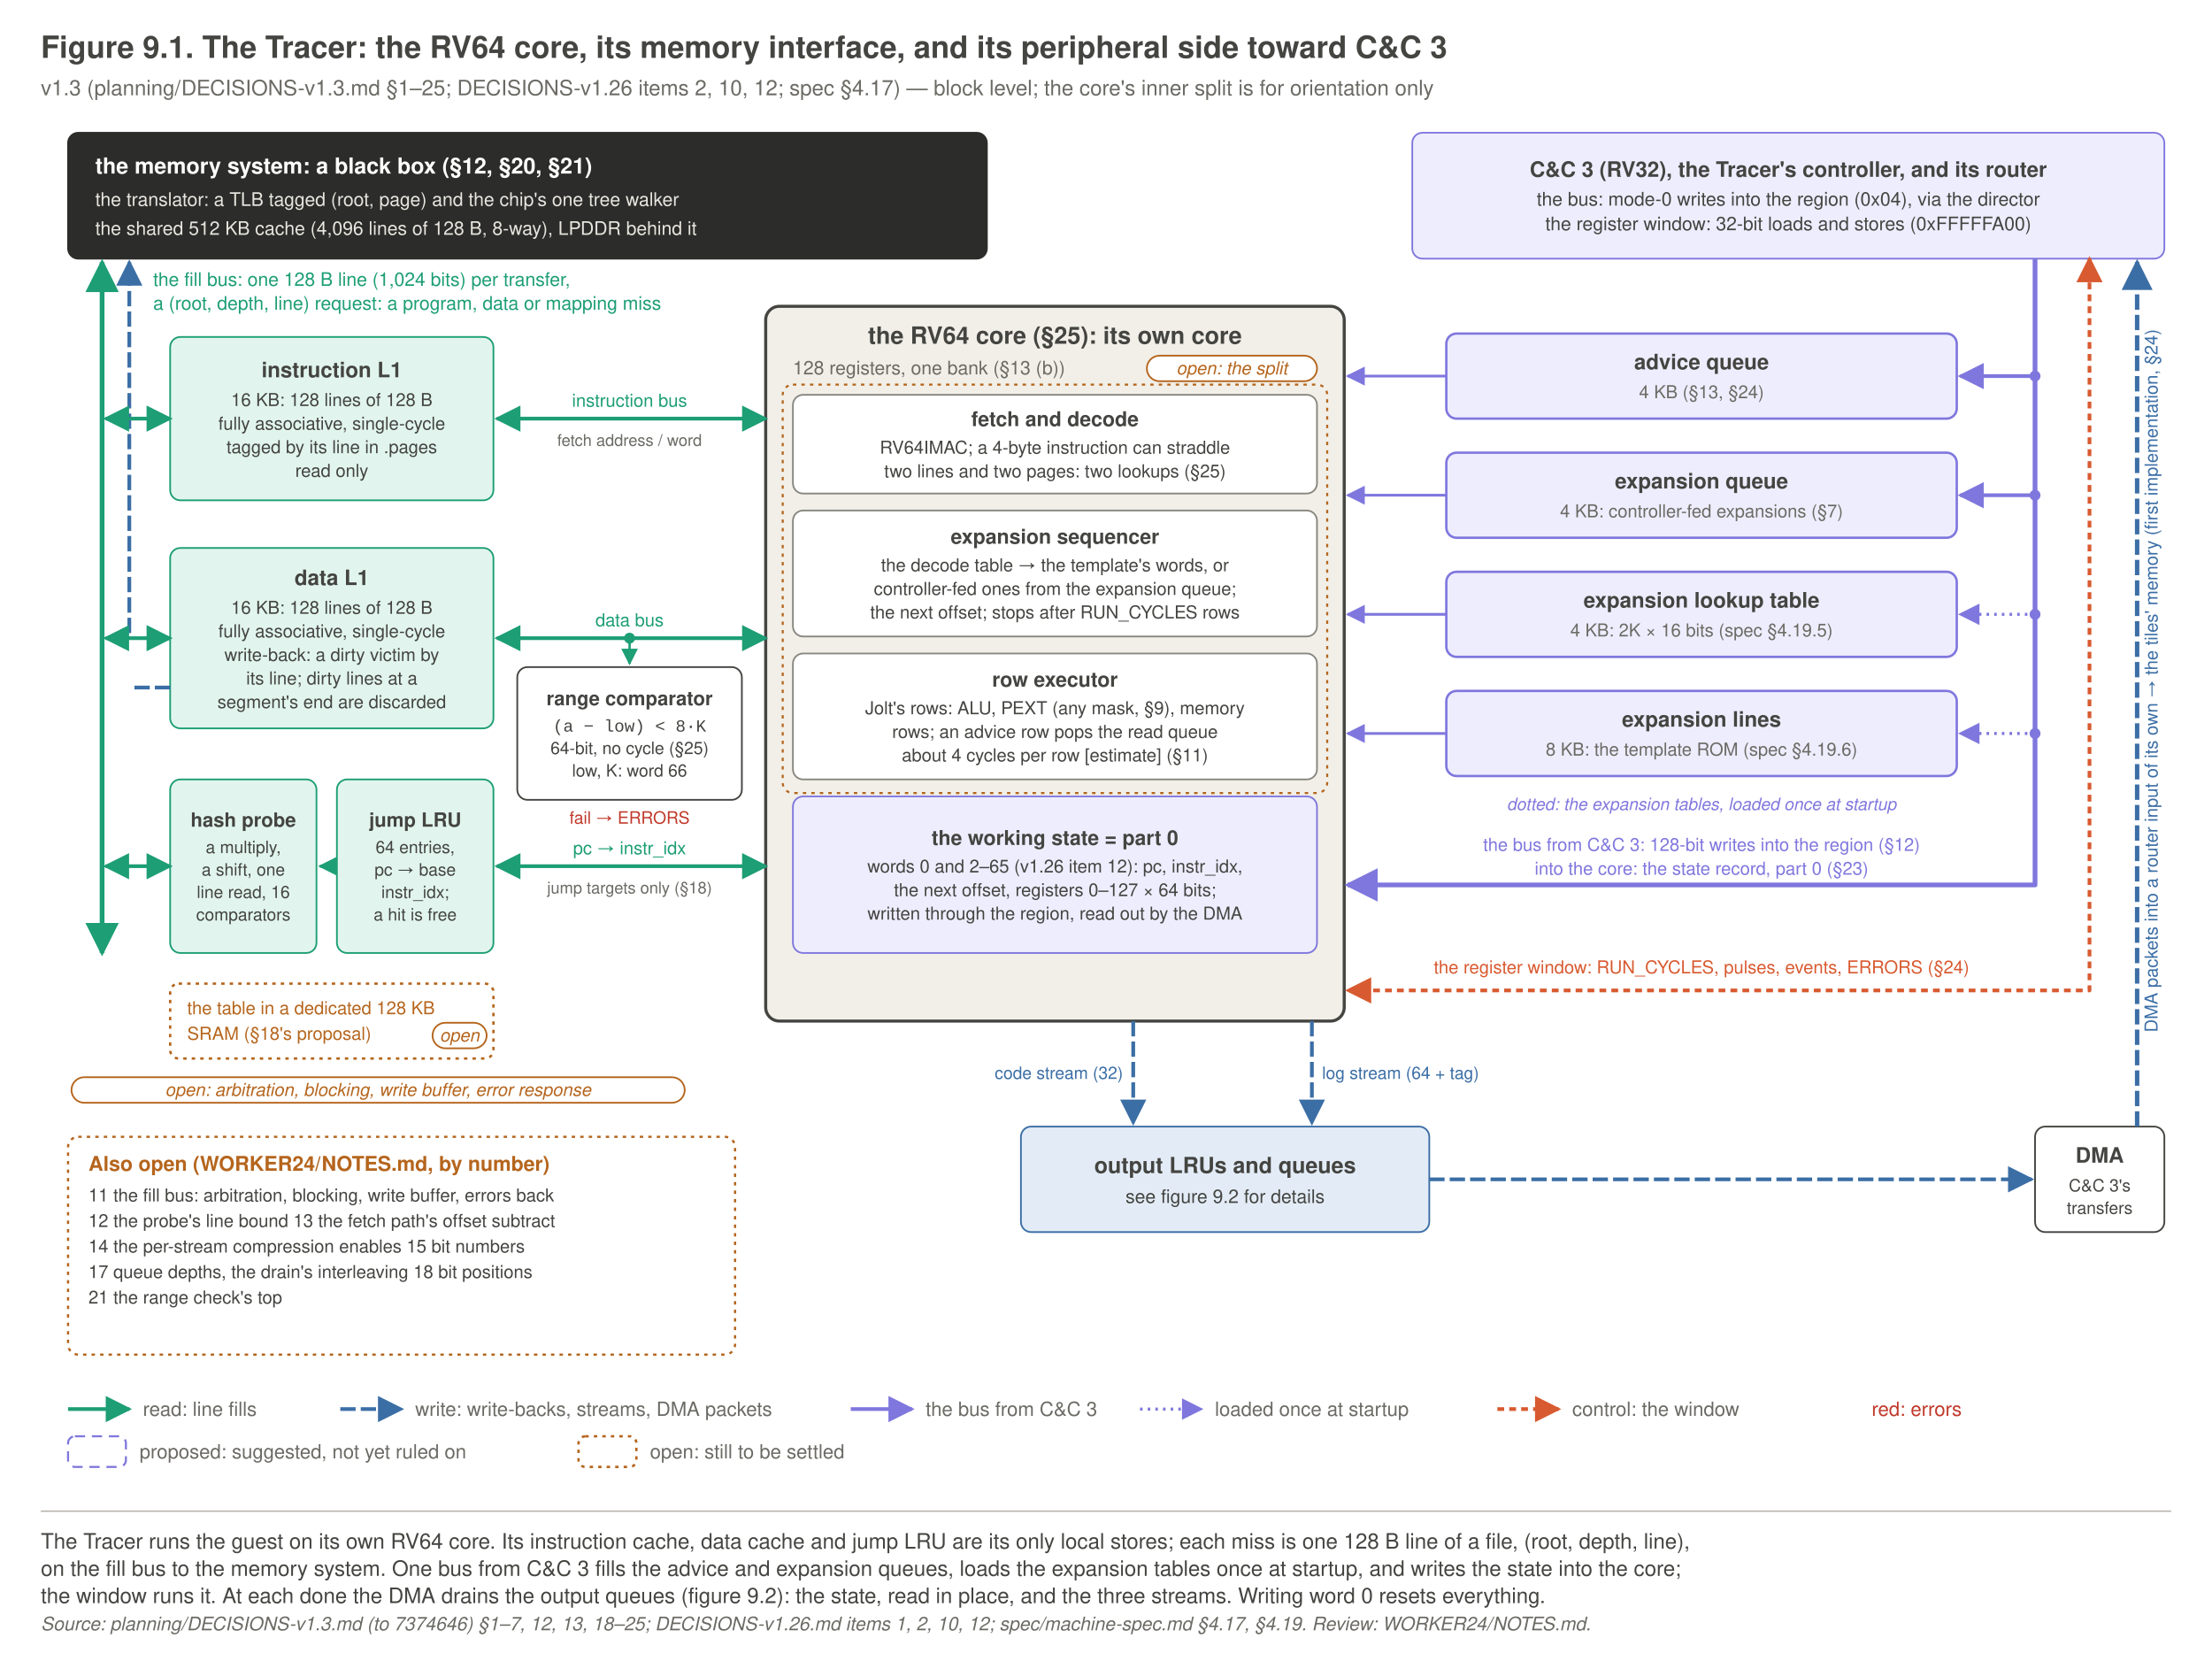
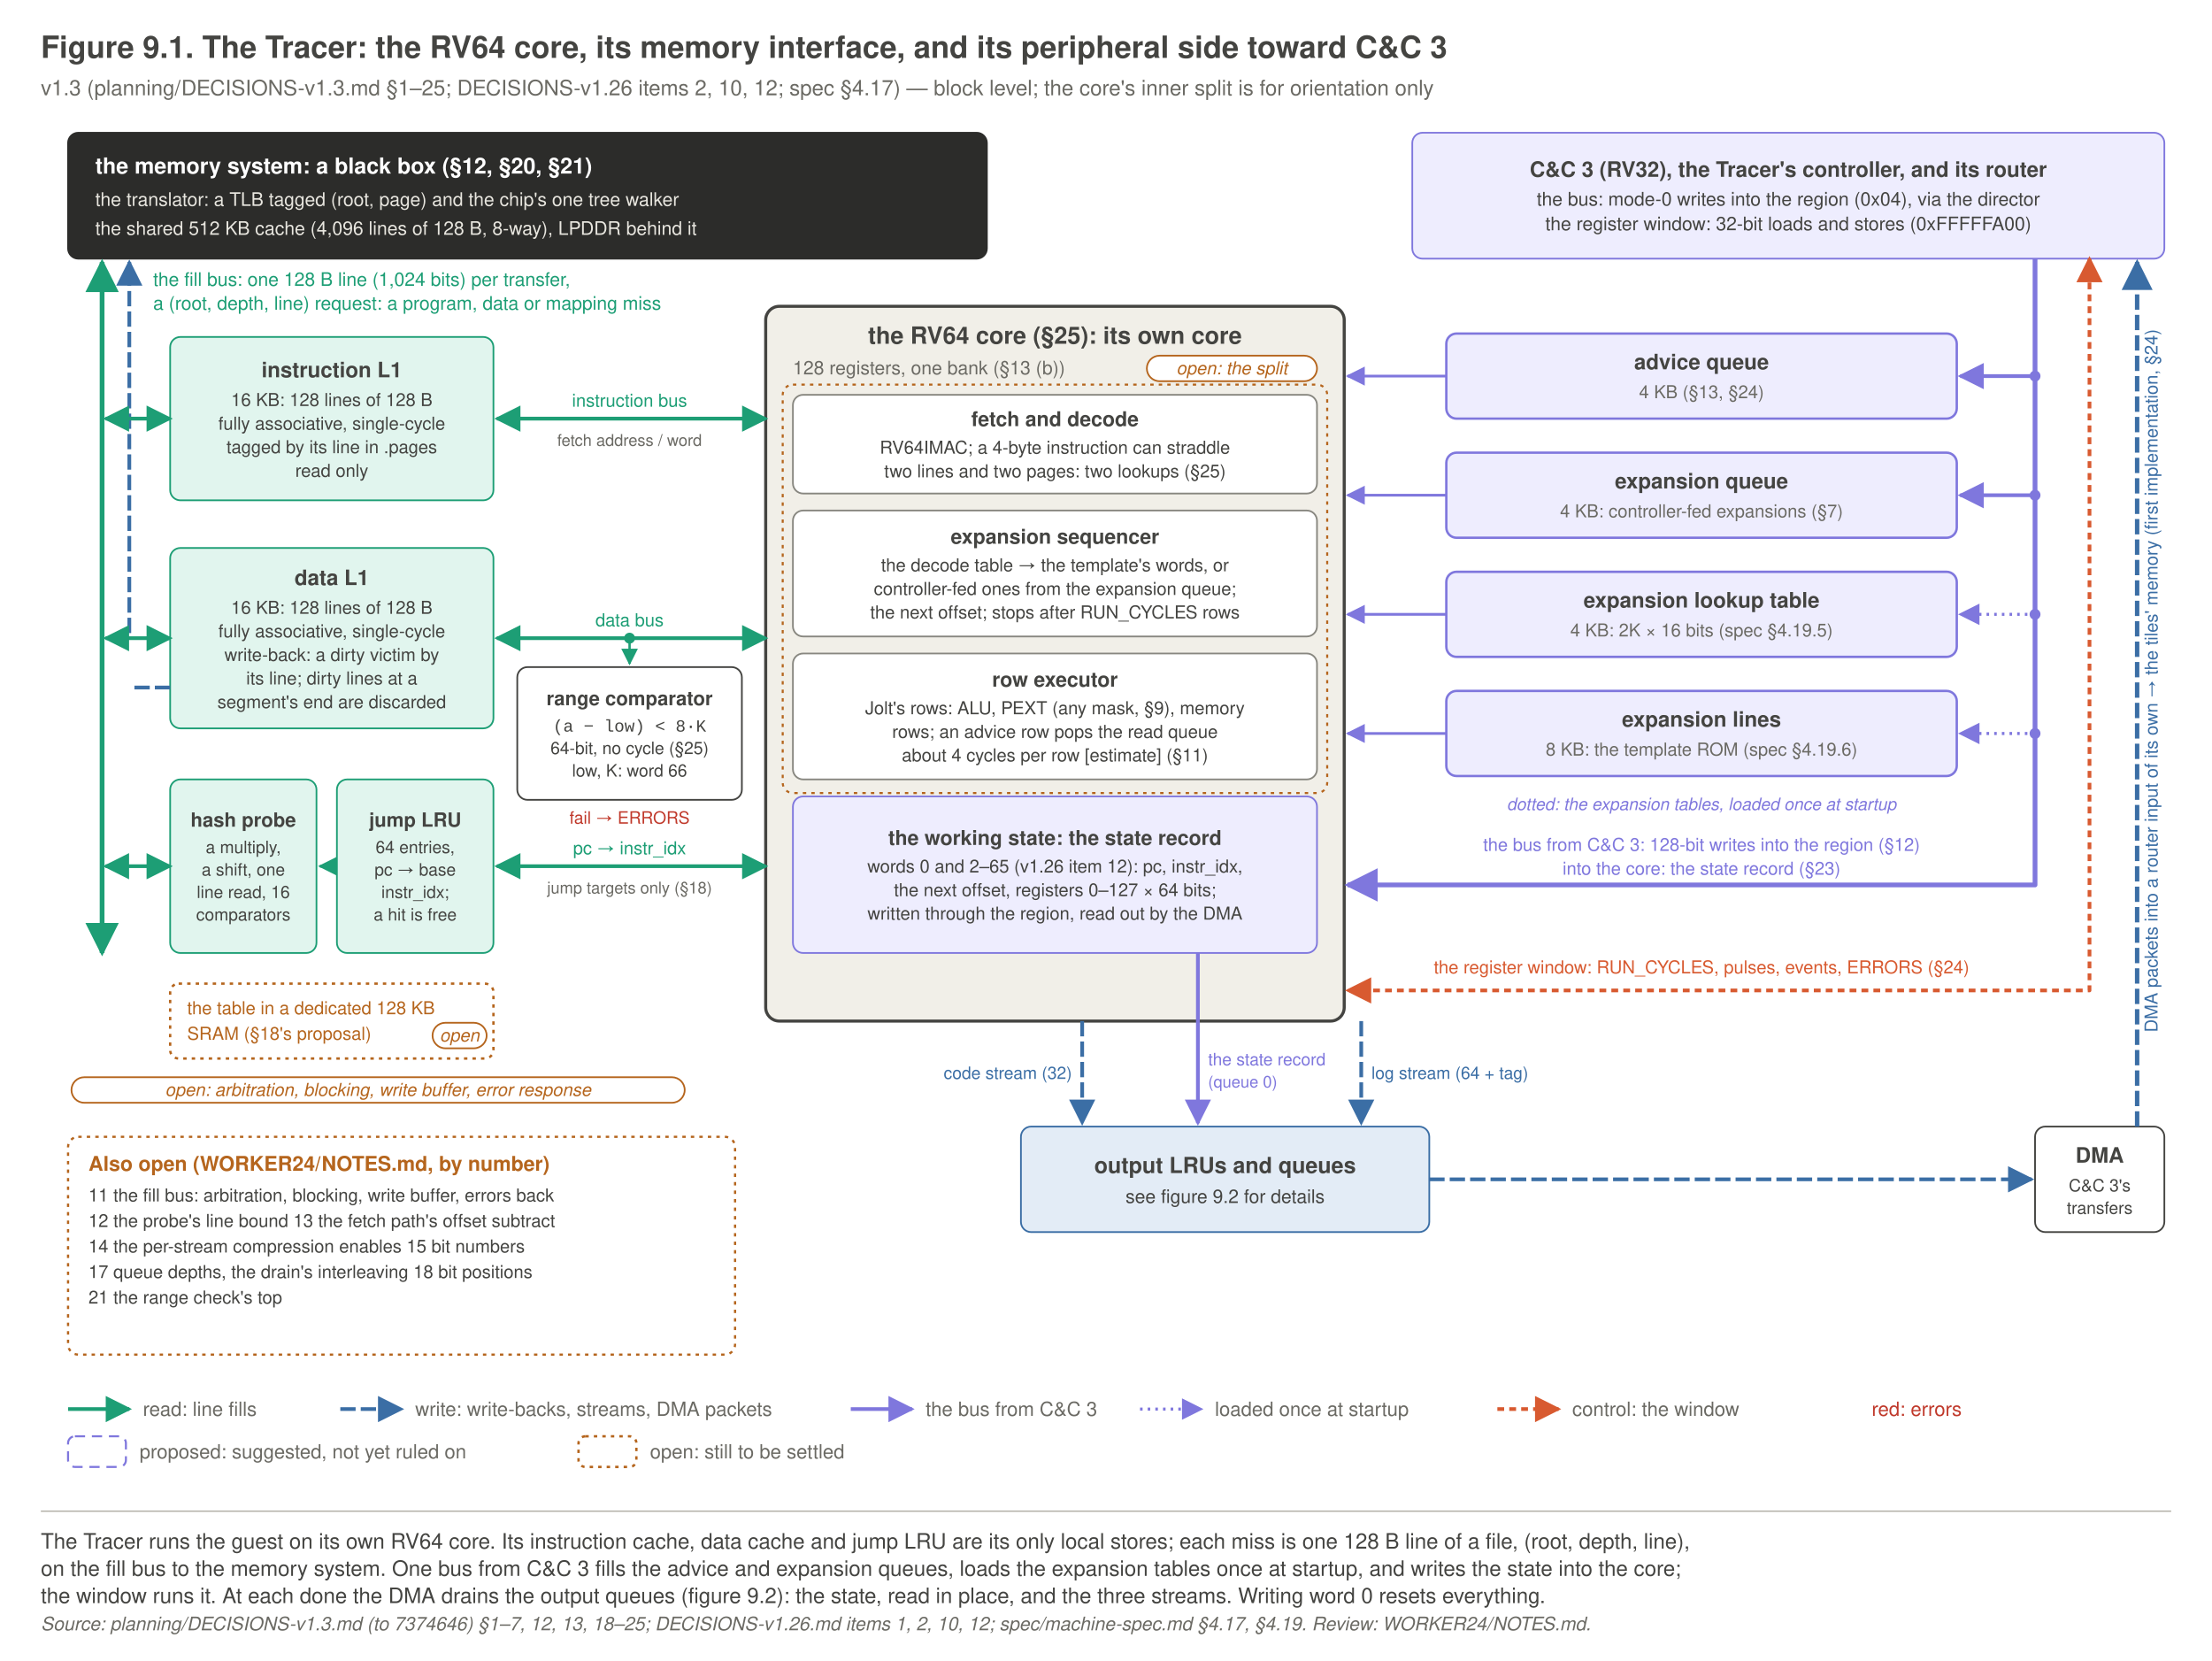
<svg xmlns="http://www.w3.org/2000/svg" width="1300" height="976" viewBox="0 0 1300 976" font-family="Helvetica, Arial, 'Liberation Sans', sans-serif">
  <defs>
    <marker id="m1D9E75" viewBox="0 0 10 10" refX="9" refY="5" markerWidth="7" markerHeight="7" orient="auto-start-reverse">
      <path d="M0,0 L10,5 L0,10 z" fill="#1D9E75" />
    </marker>
    <marker id="m3B6EA5" viewBox="0 0 10 10" refX="9" refY="5" markerWidth="7" markerHeight="7" orient="auto-start-reverse">
      <path d="M0,0 L10,5 L0,10 z" fill="#3B6EA5" />
    </marker>
    <marker id="m7F77DD" viewBox="0 0 10 10" refX="9" refY="5" markerWidth="7" markerHeight="7" orient="auto-start-reverse">
      <path d="M0,0 L10,5 L0,10 z" fill="#7F77DD" />
    </marker>
    <marker id="mD85A30" viewBox="0 0 10 10" refX="9" refY="5" markerWidth="7" markerHeight="7" orient="auto-start-reverse">
      <path d="M0,0 L10,5 L0,10 z" fill="#D85A30" />
    </marker>
  </defs>
  <rect width="1300" height="976" fill="white" />
  <text x="24.0" y="34.0" font-size="18" text-anchor="start" font-weight="bold" fill="#444441">Figure 9.1. The Tracer: the RV64 core, its memory interface, and its peripheral side toward C&amp;C 3</text>
  <text x="24.0" y="56.0" font-size="12.5" text-anchor="start" font-weight="normal" fill="#6b6a64">v1.3 (planning/DECISIONS-v1.3.md §1–25; DECISIONS-v1.26 items 2, 10, 12; spec §4.17) — block level; the core's inner split is for orientation only</text>
  <rect x="40.0" y="78.0" width="540.0" height="74.0" rx="6" fill="#2C2C2A" stroke="#2C2C2A" stroke-width="1" />
  <text x="56.0" y="102.0" font-size="13" text-anchor="start" font-weight="bold" fill="white">the memory system: a black box (§12, §20, §21)</text>
  <text x="56.0" y="121.0" font-size="11" text-anchor="start" font-weight="normal" fill="#E8E6DF">the translator: a TLB tagged (root, page) and the chip's one tree walker</text>
  <text x="56.0" y="138.0" font-size="11" text-anchor="start" font-weight="normal" fill="#E8E6DF">the shared 512 KB cache (4,096 lines of 128 B, 8-way), LPDDR behind it</text>
  <rect x="830.0" y="78.0" width="442.0" height="74.0" rx="6" fill="#EEEDFE" stroke="#7F77DD" stroke-width="1" />
  <text x="1051.0" y="103.9" font-size="12.5" text-anchor="middle" font-weight="bold" fill="#444441">C&amp;C 3 (RV32), the Tracer's controller, and its router</text>
  <text x="1051.0" y="120.8" font-size="11" text-anchor="middle" font-weight="normal" fill="#444441">the bus: mode-0 writes into the region (0x04), via the director</text>
  <text x="1051.0" y="135.3" font-size="11" text-anchor="middle" font-weight="normal" fill="#444441">the register window: 32-bit loads and stores (0xFFFFFA00)</text>
  <polyline points="60.0,560.0 60.0,154.0" fill="none" stroke="#1D9E75" stroke-width="2.8" stroke-linejoin="round" marker-end="url(#m1D9E75)" marker-start="url(#m1D9E75)" />
  <polyline points="76.0,372.0 76.0,154.0" fill="none" stroke="#3B6EA5" stroke-width="2.2" stroke-linejoin="round" stroke-dasharray="9 3" marker-end="url(#m3B6EA5)" />
  <text x="90.0" y="168.0" font-size="11" text-anchor="start" font-weight="normal" fill="#1D9E75">the fill bus: one 128 B line (1,024 bits) per transfer,</text>
  <text x="90.0" y="182.0" font-size="11" text-anchor="start" font-weight="normal" fill="#1D9E75">a (root, depth, line) request: a program, data or mapping miss</text>
  <rect x="100.0" y="198.0" width="190.0" height="96.0" rx="6" fill="#E1F5EE" stroke="#1D9E75" stroke-width="1" />
  <text x="195.0" y="221.7" font-size="12.5" text-anchor="middle" font-weight="bold" fill="#444441">instruction L1</text>
  <text x="195.0" y="238.6" font-size="10.5" text-anchor="middle" font-weight="normal" fill="#444441">16 KB: 128 lines of 128 B</text>
  <text x="195.0" y="252.5" font-size="10.5" text-anchor="middle" font-weight="normal" fill="#444441">fully associative, single-cycle</text>
  <text x="195.0" y="266.3" font-size="10.5" text-anchor="middle" font-weight="normal" fill="#444441">tagged by its line in .pages</text>
  <text x="195.0" y="280.2" font-size="10.5" text-anchor="middle" font-weight="normal" fill="#444441">read only</text>
  <rect x="100.0" y="322.0" width="190.0" height="106.0" rx="6" fill="#E1F5EE" stroke="#1D9E75" stroke-width="1" />
  <text x="195.0" y="343.8" font-size="12.5" text-anchor="middle" font-weight="bold" fill="#444441">data L1</text>
  <text x="195.0" y="360.7" font-size="10.5" text-anchor="middle" font-weight="normal" fill="#444441">16 KB: 128 lines of 128 B</text>
  <text x="195.0" y="374.5" font-size="10.5" text-anchor="middle" font-weight="normal" fill="#444441">fully associative, single-cycle</text>
  <text x="195.0" y="388.4" font-size="10.5" text-anchor="middle" font-weight="normal" fill="#444441">write-back: a dirty victim by</text>
  <text x="195.0" y="402.2" font-size="10.5" text-anchor="middle" font-weight="normal" fill="#444441">its line; dirty lines at a</text>
  <text x="195.0" y="416.1" font-size="10.5" text-anchor="middle" font-weight="normal" fill="#444441">segment's end are discarded</text>
  <rect x="100.0" y="458.0" width="86.0" height="102.0" rx="6" fill="#E1F5EE" stroke="#1D9E75" stroke-width="1" />
  <text x="143.0" y="485.8" font-size="11.5" text-anchor="middle" font-weight="bold" fill="#444441">hash probe</text>
  <text x="143.0" y="501.3" font-size="10" text-anchor="middle" font-weight="normal" fill="#444441">a multiply,</text>
  <text x="143.0" y="514.5" font-size="10" text-anchor="middle" font-weight="normal" fill="#444441">a shift, one</text>
  <text x="143.0" y="527.7" font-size="10" text-anchor="middle" font-weight="normal" fill="#444441">line read, 16</text>
  <text x="143.0" y="540.9" font-size="10" text-anchor="middle" font-weight="normal" fill="#444441">comparators</text>
  <rect x="198.0" y="458.0" width="92.0" height="102.0" rx="6" fill="#E1F5EE" stroke="#1D9E75" stroke-width="1" />
  <text x="244.0" y="485.8" font-size="11.5" text-anchor="middle" font-weight="bold" fill="#444441">jump LRU</text>
  <text x="244.0" y="501.3" font-size="10" text-anchor="middle" font-weight="normal" fill="#444441">64 entries,</text>
  <text x="244.0" y="514.5" font-size="10" text-anchor="middle" font-weight="normal" fill="#444441">pc → base</text>
  <text x="244.0" y="527.7" font-size="10" text-anchor="middle" font-weight="normal" fill="#444441">instr_idx;</text>
  <text x="244.0" y="540.9" font-size="10" text-anchor="middle" font-weight="normal" fill="#444441">a hit is free</text>
  <polyline points="198.0,509.0 188.0,509.0" fill="none" stroke="#1D9E75" stroke-width="1.6" stroke-linejoin="round" marker-end="url(#m1D9E75)" />
  <rect x="100.0" y="578.0" width="190.0" height="44.0" rx="5" fill="white" stroke="#B5651D" stroke-width="1.4" stroke-dasharray="2 3" />
  <text x="110.0" y="596.0" font-size="10.5" text-anchor="start" font-weight="normal" fill="#B5651D">the table in a dedicated 128 KB</text>
  <text x="110.0" y="611.0" font-size="10.5" text-anchor="start" font-weight="normal" fill="#B5651D">SRAM (§18's proposal)</text>
  <rect x="254.2" y="601.0" width="31.8" height="15" rx="7.5" fill="white" stroke="#B5651D" stroke-width="1" />
  <text x="270.1" y="612.0" font-size="10.5" text-anchor="middle" font-weight="normal" fill="#B5651D" font-style="italic">open</text>
  <polyline points="100.0,246.0 62.0,246.0" fill="none" stroke="#1D9E75" stroke-width="2.2" stroke-linejoin="round" marker-end="url(#m1D9E75)" marker-start="url(#m1D9E75)" />
  <polyline points="100.0,375.0 62.0,375.0" fill="none" stroke="#1D9E75" stroke-width="2.2" stroke-linejoin="round" marker-end="url(#m1D9E75)" marker-start="url(#m1D9E75)" />
  <polyline points="100.0,509.0 62.0,509.0" fill="none" stroke="#1D9E75" stroke-width="2.2" stroke-linejoin="round" marker-end="url(#m1D9E75)" marker-start="url(#m1D9E75)" />
  <polyline points="100.0,404.0 78.0,404.0" fill="none" stroke="#3B6EA5" stroke-width="2.2" stroke-linejoin="round" stroke-dasharray="9 3" />
  <rect x="42.0" y="633.0" width="360.4" height="15" rx="7.5" fill="white" stroke="#B5651D" stroke-width="1" />
  <text x="222.2" y="644.0" font-size="10.5" text-anchor="middle" font-weight="normal" fill="#B5651D" font-style="italic">open: arbitration, blocking, write buffer, error response</text>
  <rect x="450.0" y="180.0" width="340.0" height="420.0" rx="8" fill="#F1EFE8" stroke="#444441" stroke-width="1.8" />
  <text x="620.0" y="202.0" font-size="14" text-anchor="middle" font-weight="bold" fill="#444441">the RV64 core (§25): its own core</text>
  <text x="466.0" y="220.0" font-size="11" text-anchor="start" font-weight="normal" fill="#6b6a64">128 registers, one bank (§13 (b))</text>
  <rect x="466.0" y="232.0" width="308.0" height="58.0" rx="6" fill="white" stroke="#888780" stroke-width="1" />
  <text x="620.0" y="250.4" font-size="12" text-anchor="middle" font-weight="bold" fill="#444441">fetch and decode</text>
  <text x="620.0" y="266.6" font-size="10.5" text-anchor="middle" font-weight="normal" fill="#444441">RV64IMAC; a 4-byte instruction can straddle</text>
  <text x="620.0" y="280.5" font-size="10.5" text-anchor="middle" font-weight="normal" fill="#444441">two lines and two pages: two lookups (§25)</text>
  <rect x="466.0" y="300.0" width="308.0" height="74.0" rx="6" fill="white" stroke="#888780" stroke-width="1" />
  <text x="620.0" y="319.5" font-size="12" text-anchor="middle" font-weight="bold" fill="#444441">expansion sequencer</text>
  <text x="620.0" y="335.7" font-size="10.5" text-anchor="middle" font-weight="normal" fill="#444441">the decode table → the template's words, or</text>
  <text x="620.0" y="349.6" font-size="10.5" text-anchor="middle" font-weight="normal" fill="#444441">controller-fed ones from the expansion queue;</text>
  <text x="620.0" y="363.4" font-size="10.5" text-anchor="middle" font-weight="normal" fill="#444441">the next offset; stops after RUN_CYCLES rows</text>
  <rect x="466.0" y="384.0" width="308.0" height="74.0" rx="6" fill="white" stroke="#888780" stroke-width="1" />
  <text x="620.0" y="403.5" font-size="12" text-anchor="middle" font-weight="bold" fill="#444441">row executor</text>
  <text x="620.0" y="419.7" font-size="10.5" text-anchor="middle" font-weight="normal" fill="#444441">Jolt's rows: ALU, PEXT (any mask, §9), memory</text>
  <text x="620.0" y="433.6" font-size="10.5" text-anchor="middle" font-weight="normal" fill="#444441">rows; an advice row pops the read queue</text>
  <text x="620.0" y="447.4" font-size="10.5" text-anchor="middle" font-weight="normal" fill="#444441">about 4 cycles per row [estimate] (§11)</text>
  <rect x="466.0" y="468.0" width="308.0" height="92.0" rx="6" fill="#EEEDFE" stroke="#7F77DD" stroke-width="1" />
-   <text x="620.0" y="496.5" font-size="12" text-anchor="middle" font-weight="bold" fill="#444441">the working state = part 0</text>
+   <text x="620.0" y="496.5" font-size="12" text-anchor="middle" font-weight="bold" fill="#444441">the working state: the state record</text>
  <text x="620.0" y="512.7" font-size="10.5" text-anchor="middle" font-weight="normal" fill="#444441">words 0 and 2–65 (v1.26 item 12): pc, instr_idx,</text>
  <text x="620.0" y="526.6" font-size="10.5" text-anchor="middle" font-weight="normal" fill="#444441">the next offset, registers 0–127 × 64 bits;</text>
  <text x="620.0" y="540.4" font-size="10.5" text-anchor="middle" font-weight="normal" fill="#444441">written through the region, read out by the DMA</text>
  <rect x="460.0" y="226.0" width="320.0" height="240.0" rx="6" fill="none" stroke="#B5651D" stroke-width="1.2" stroke-dasharray="2 3" />
  <rect x="674.0" y="209.0" width="100.0" height="15" rx="7.5" fill="white" stroke="#B5651D" stroke-width="1" />
  <text x="724.0" y="220.0" font-size="10.5" text-anchor="middle" font-weight="normal" fill="#B5651D" font-style="italic">open: the split</text>
  <polyline points="450.0,246.0 292.0,246.0" fill="none" stroke="#1D9E75" stroke-width="2.2" stroke-linejoin="round" marker-end="url(#m1D9E75)" marker-start="url(#m1D9E75)" />
  <text x="370.0" y="239.0" font-size="10.5" text-anchor="middle" font-weight="normal" fill="#1D9E75">instruction bus</text>
  <text x="370.0" y="262.0" font-size="9.5" text-anchor="middle" font-weight="normal" fill="#6b6a64">fetch address / word</text>
  <polyline points="450.0,375.0 292.0,375.0" fill="none" stroke="#1D9E75" stroke-width="2.2" stroke-linejoin="round" marker-end="url(#m1D9E75)" marker-start="url(#m1D9E75)" />
  <text x="370.0" y="368.0" font-size="10.5" text-anchor="middle" font-weight="normal" fill="#1D9E75">data bus</text>
  <polyline points="450.0,509.0 292.0,509.0" fill="none" stroke="#1D9E75" stroke-width="2.2" stroke-linejoin="round" marker-end="url(#m1D9E75)" marker-start="url(#m1D9E75)" />
  <text x="370.0" y="502.0" font-size="10.5" text-anchor="middle" font-weight="normal" fill="#1D9E75">pc → instr_idx</text>
  <text x="370.0" y="525.0" font-size="9.5" text-anchor="middle" font-weight="normal" fill="#6b6a64">jump targets only (§18)</text>
  <rect x="304.0" y="392.0" width="132.0" height="78.0" rx="6" fill="white" stroke="#444441" stroke-width="1" />
  <text x="370.0" y="414.4" font-size="11.5" text-anchor="middle" font-weight="bold" fill="#444441">range comparator</text>
  <text x="370.0" y="429.9" font-size="10" text-anchor="middle" font-weight="normal" fill="#444441" font-family="'Courier New', 'Liberation Mono', monospace">(a − low) &lt; 8·K</text>
  <text x="370.0" y="443.1" font-size="10" text-anchor="middle" font-weight="normal" fill="#444441">64-bit, no cycle (§25)</text>
  <text x="370.0" y="456.3" font-size="10" text-anchor="middle" font-weight="normal" fill="#444441">low, K: word 66</text>
  <circle cx="370.0" cy="375.0" r="3.2" fill="#1D9E75" />
  <polyline points="370.0,375.0 370.0,390.0" fill="none" stroke="#1D9E75" stroke-width="1.4" stroke-linejoin="round" marker-end="url(#m1D9E75)" />
  <text x="370.0" y="484.0" font-size="10" text-anchor="middle" font-weight="normal" fill="#C0392B">fail → ERRORS</text>
  <rect x="850.0" y="196.0" width="300.0" height="50.0" rx="6" fill="#EEEDFE" stroke="#7F77DD" stroke-width="1.4" />
  <text x="1000.0" y="217.0" font-size="12.5" text-anchor="middle" font-weight="bold" fill="#444441">advice queue</text>
  <text x="1000.0" y="234.0" font-size="10.5" text-anchor="middle" font-weight="normal" fill="#6b6a64">4 KB (§13, §24)</text>
  <circle cx="1196.0" cy="221.0" r="3.2" fill="#7F77DD" />
  <polyline points="1196.0,221.0 1152.0,221.0" fill="none" stroke="#7F77DD" stroke-width="2.2" stroke-linejoin="round" marker-end="url(#m7F77DD)" />
  <polyline points="850.0,221.0 792.0,221.0" fill="none" stroke="#7F77DD" stroke-width="1.6" stroke-linejoin="round" marker-end="url(#m7F77DD)" />
  <rect x="850.0" y="266.0" width="300.0" height="50.0" rx="6" fill="#EEEDFE" stroke="#7F77DD" stroke-width="1.4" />
  <text x="1000.0" y="287.0" font-size="12.5" text-anchor="middle" font-weight="bold" fill="#444441">expansion queue</text>
  <text x="1000.0" y="304.0" font-size="10.5" text-anchor="middle" font-weight="normal" fill="#6b6a64">4 KB: controller-fed expansions (§7)</text>
  <circle cx="1196.0" cy="291.0" r="3.2" fill="#7F77DD" />
  <polyline points="1196.0,291.0 1152.0,291.0" fill="none" stroke="#7F77DD" stroke-width="2.2" stroke-linejoin="round" marker-end="url(#m7F77DD)" />
  <polyline points="850.0,291.0 792.0,291.0" fill="none" stroke="#7F77DD" stroke-width="1.6" stroke-linejoin="round" marker-end="url(#m7F77DD)" />
  <rect x="850.0" y="336.0" width="300.0" height="50.0" rx="6" fill="#EEEDFE" stroke="#7F77DD" stroke-width="1.4" />
  <text x="1000.0" y="357.0" font-size="12.5" text-anchor="middle" font-weight="bold" fill="#444441">expansion lookup table</text>
  <text x="1000.0" y="374.0" font-size="10.5" text-anchor="middle" font-weight="normal" fill="#6b6a64">4 KB: 2K × 16 bits (spec §4.19.5)</text>
  <circle cx="1196.0" cy="361.0" r="3.2" fill="#7F77DD" />
  <polyline points="1196.0,361.0 1152.0,361.0" fill="none" stroke="#7F77DD" stroke-width="1.8" stroke-linejoin="round" stroke-dasharray="1.5 3" marker-end="url(#m7F77DD)" />
  <polyline points="850.0,361.0 792.0,361.0" fill="none" stroke="#7F77DD" stroke-width="1.6" stroke-linejoin="round" marker-end="url(#m7F77DD)" />
  <rect x="850.0" y="406.0" width="300.0" height="50.0" rx="6" fill="#EEEDFE" stroke="#7F77DD" stroke-width="1.4" />
  <text x="1000.0" y="427.0" font-size="12.5" text-anchor="middle" font-weight="bold" fill="#444441">expansion lines</text>
  <text x="1000.0" y="444.0" font-size="10.5" text-anchor="middle" font-weight="normal" fill="#6b6a64">8 KB: the template ROM (spec §4.19.6)</text>
  <circle cx="1196.0" cy="431.0" r="3.2" fill="#7F77DD" />
  <polyline points="1196.0,431.0 1152.0,431.0" fill="none" stroke="#7F77DD" stroke-width="1.8" stroke-linejoin="round" stroke-dasharray="1.5 3" marker-end="url(#m7F77DD)" />
  <polyline points="850.0,431.0 792.0,431.0" fill="none" stroke="#7F77DD" stroke-width="1.6" stroke-linejoin="round" marker-end="url(#m7F77DD)" />
  <polyline points="1196.0,152.0 1196.0,520.0 792.0,520.0" fill="none" stroke="#7F77DD" stroke-width="2.8" stroke-linejoin="round" marker-end="url(#m7F77DD)" />
  <text x="1000.0" y="500.0" font-size="10.5" text-anchor="middle" font-weight="normal" fill="#7F77DD">the bus from C&amp;C 3: 128-bit writes into the region (§12)</text>
-   <text x="1000.0" y="514.0" font-size="10.5" text-anchor="middle" font-weight="normal" fill="#7F77DD">into the core: the state record, part 0 (§23)</text>
+   <text x="1000.0" y="514.0" font-size="10.5" text-anchor="middle" font-weight="normal" fill="#7F77DD">into the core: the state record (§23)</text>
  <text x="1000.0" y="476.0" font-size="10" text-anchor="middle" font-weight="normal" fill="#7F77DD" font-style="italic">dotted: the expansion tables, loaded once at startup</text>
  <polyline points="1228.0,152.0 1228.0,582.0 792.0,582.0" fill="none" stroke="#D85A30" stroke-width="2.2" stroke-linejoin="round" stroke-dasharray="4 3" marker-end="url(#mD85A30)" marker-start="url(#mD85A30)" />
  <text x="1000.0" y="572.0" font-size="10.5" text-anchor="middle" font-weight="normal" fill="#D85A30">the register window: RUN_CYCLES, pulses, events, ERRORS (§24)</text>
  <rect x="600.0" y="662.0" width="240.0" height="62.0" rx="6" fill="#E3ECF6" stroke="#3B6EA5" stroke-width="1" />
  <text x="720.0" y="689.3" font-size="13" text-anchor="middle" font-weight="bold" fill="#444441">output LRUs and queues</text>
  <text x="720.0" y="706.9" font-size="11" text-anchor="middle" font-weight="normal" fill="#444441">see figure 9.2 for details</text>
-   <polyline points="666.0,600.0 666.0,660.0" fill="none" stroke="#3B6EA5" stroke-width="2.2" stroke-linejoin="round" stroke-dasharray="9 3" marker-end="url(#m3B6EA5)" />
-   <polyline points="771.0,600.0 771.0,660.0" fill="none" stroke="#3B6EA5" stroke-width="2.2" stroke-linejoin="round" stroke-dasharray="9 3" marker-end="url(#m3B6EA5)" />
-   <text x="660.0" y="634.0" font-size="10" text-anchor="end" font-weight="normal" fill="#3B6EA5">code stream (32)</text>
-   <text x="777.0" y="634.0" font-size="10" text-anchor="start" font-weight="normal" fill="#3B6EA5">log stream (64 + tag)</text>
+   <polyline points="636.0,600.0 636.0,660.0" fill="none" stroke="#3B6EA5" stroke-width="2.2" stroke-linejoin="round" stroke-dasharray="9 3" marker-end="url(#m3B6EA5)" />
+   <polyline points="800.0,600.0 800.0,660.0" fill="none" stroke="#3B6EA5" stroke-width="2.2" stroke-linejoin="round" stroke-dasharray="9 3" marker-end="url(#m3B6EA5)" />
+   <text x="630.0" y="634.0" font-size="10" text-anchor="end" font-weight="normal" fill="#3B6EA5">code stream (32)</text>
+   <text x="806.0" y="634.0" font-size="10" text-anchor="start" font-weight="normal" fill="#3B6EA5">log stream (64 + tag)</text>
+   <polyline points="704.0,560.0 704.0,660.0" fill="none" stroke="#7F77DD" stroke-width="2.2" stroke-linejoin="round" marker-end="url(#m7F77DD)" />
+   <text x="710.0" y="626.0" font-size="10" text-anchor="start" font-weight="normal" fill="#7F77DD">the state record</text>
+   <text x="710.0" y="639.0" font-size="9.5" text-anchor="start" font-weight="normal" fill="#7F77DD">(queue 0)</text>
  <rect x="1196.0" y="662.0" width="76.0" height="62.0" rx="6" fill="white" stroke="#444441" stroke-width="1" />
  <text x="1234.0" y="683.2" font-size="12.5" text-anchor="middle" font-weight="bold" fill="#444441">DMA</text>
  <text x="1234.0" y="700.1" font-size="10" text-anchor="middle" font-weight="normal" fill="#444441">C&amp;C 3's</text>
  <text x="1234.0" y="713.3" font-size="10" text-anchor="middle" font-weight="normal" fill="#444441">transfers</text>
  <polyline points="840.0,693.0 1194.0,693.0" fill="none" stroke="#3B6EA5" stroke-width="2.2" stroke-linejoin="round" stroke-dasharray="9 3" marker-end="url(#m3B6EA5)" />
  <polyline points="1256.0,662.0 1256.0,154.0" fill="none" stroke="#3B6EA5" stroke-width="2.6" stroke-linejoin="round" stroke-dasharray="9 3" marker-end="url(#m3B6EA5)" />
  <text transform="rotate(-90 1268.0 400.0)" x="1268.0" y="400.0" font-size="10.5" text-anchor="middle" fill="#3B6EA5">DMA packets into a router input of its own → the tiles' memory (first implementation, §24)</text>
  <rect x="40.0" y="668.0" width="392.0" height="128.0" rx="6" fill="white" stroke="#B5651D" stroke-width="1.3" stroke-dasharray="2 3" />
  <text x="52.0" y="688.0" font-size="12" text-anchor="start" font-weight="bold" fill="#B5651D">Also open (WORKER24/NOTES.md, by number)</text>
  <text x="52.0" y="706.0" font-size="10.5" text-anchor="start" font-weight="normal" fill="#444441">11 the fill bus: arbitration, blocking, write buffer, errors back</text>
  <text x="52.0" y="721.0" font-size="10.5" text-anchor="start" font-weight="normal" fill="#444441">12 the probe's line bound   13 the fetch path's offset subtract</text>
  <text x="52.0" y="736.0" font-size="10.5" text-anchor="start" font-weight="normal" fill="#444441">14 the per-stream compression enables   15 bit numbers</text>
  <text x="52.0" y="751.0" font-size="10.5" text-anchor="start" font-weight="normal" fill="#444441">17 queue depths, the drain's interleaving   18 bit positions</text>
  <text x="52.0" y="766.0" font-size="10.5" text-anchor="start" font-weight="normal" fill="#444441">21 the range check's top</text>
  <polyline points="40.0,828.0 76.0,828.0" fill="none" stroke="#1D9E75" stroke-width="2.2" stroke-linejoin="round" marker-end="url(#m1D9E75)" />
  <text x="84.0" y="832.0" font-size="11.5" text-anchor="start" font-weight="normal" fill="#6b6a64">read: line fills</text>
  <polyline points="200.0,828.0 236.0,828.0" fill="none" stroke="#3B6EA5" stroke-width="2.2" stroke-linejoin="round" stroke-dasharray="9 3" marker-end="url(#m3B6EA5)" />
  <text x="244.0" y="832.0" font-size="11.5" text-anchor="start" font-weight="normal" fill="#6b6a64">write: write-backs, streams, DMA packets</text>
  <polyline points="500.0,828.0 536.0,828.0" fill="none" stroke="#7F77DD" stroke-width="2.2" stroke-linejoin="round" marker-end="url(#m7F77DD)" />
  <text x="544.0" y="832.0" font-size="11.5" text-anchor="start" font-weight="normal" fill="#6b6a64">the bus from C&amp;C 3</text>
  <polyline points="670.0,828.0 706.0,828.0" fill="none" stroke="#7F77DD" stroke-width="1.8" stroke-linejoin="round" stroke-dasharray="1.5 3" marker-end="url(#m7F77DD)" />
  <text x="714.0" y="832.0" font-size="11.5" text-anchor="start" font-weight="normal" fill="#6b6a64">loaded once at startup</text>
  <polyline points="880.0,828.0 916.0,828.0" fill="none" stroke="#D85A30" stroke-width="2.2" stroke-linejoin="round" stroke-dasharray="4 3" marker-end="url(#mD85A30)" />
  <text x="924.0" y="832.0" font-size="11.5" text-anchor="start" font-weight="normal" fill="#6b6a64">control: the window</text>
  <text x="1100.0" y="832.0" font-size="11.5" text-anchor="start" font-weight="normal" fill="#C0392B">red: errors</text>
  <rect x="40.0" y="844.0" width="34.0" height="18.0" rx="4" fill="white" stroke="#7F77DD" stroke-width="1.2" stroke-dasharray="6 4" />
  <text x="82.0" y="857.0" font-size="11.5" text-anchor="start" font-weight="normal" fill="#6b6a64">proposed: suggested, not yet ruled on</text>
  <rect x="340.0" y="844.0" width="34.0" height="18.0" rx="4" fill="white" stroke="#B5651D" stroke-width="1.4" stroke-dasharray="2 3" />
  <text x="382.0" y="857.0" font-size="11.5" text-anchor="start" font-weight="normal" fill="#6b6a64">open: still to be settled</text>
  <line x1="24" y1="888" x2="1276" y2="888" stroke="#B4B2A9" stroke-width="0.8" />
  <text x="24.0" y="910.0" font-size="12.5" text-anchor="start" font-weight="normal" fill="#444441">The Tracer runs the guest on its own RV64 core. Its instruction cache, data cache and jump LRU are its only local stores; each miss is one 128 B line of a file, (root, depth, line),</text>
  <text x="24.0" y="926.0" font-size="12.5" text-anchor="start" font-weight="normal" fill="#444441">on the fill bus to the memory system. One bus from C&amp;C 3 fills the advice and expansion queues, loads the expansion tables once at startup, and writes the state into the core;</text>
  <text x="24.0" y="942.0" font-size="12.5" text-anchor="start" font-weight="normal" fill="#444441">the window runs it. At each done the DMA drains the output queues (figure 9.2): the state, read in place, and the three streams. Writing word 0 resets everything.</text>
  <text x="24.0" y="958.0" font-size="11" text-anchor="start" font-weight="normal" fill="#6b6a64" font-style="italic">Source: planning/DECISIONS-v1.3.md (to 7374646) §1–7, 12, 13, 18–25; DECISIONS-v1.26.md items 1, 2, 10, 12; spec/machine-spec.md §4.17, §4.19. Review: WORKER24/NOTES.md.</text>
</svg>
